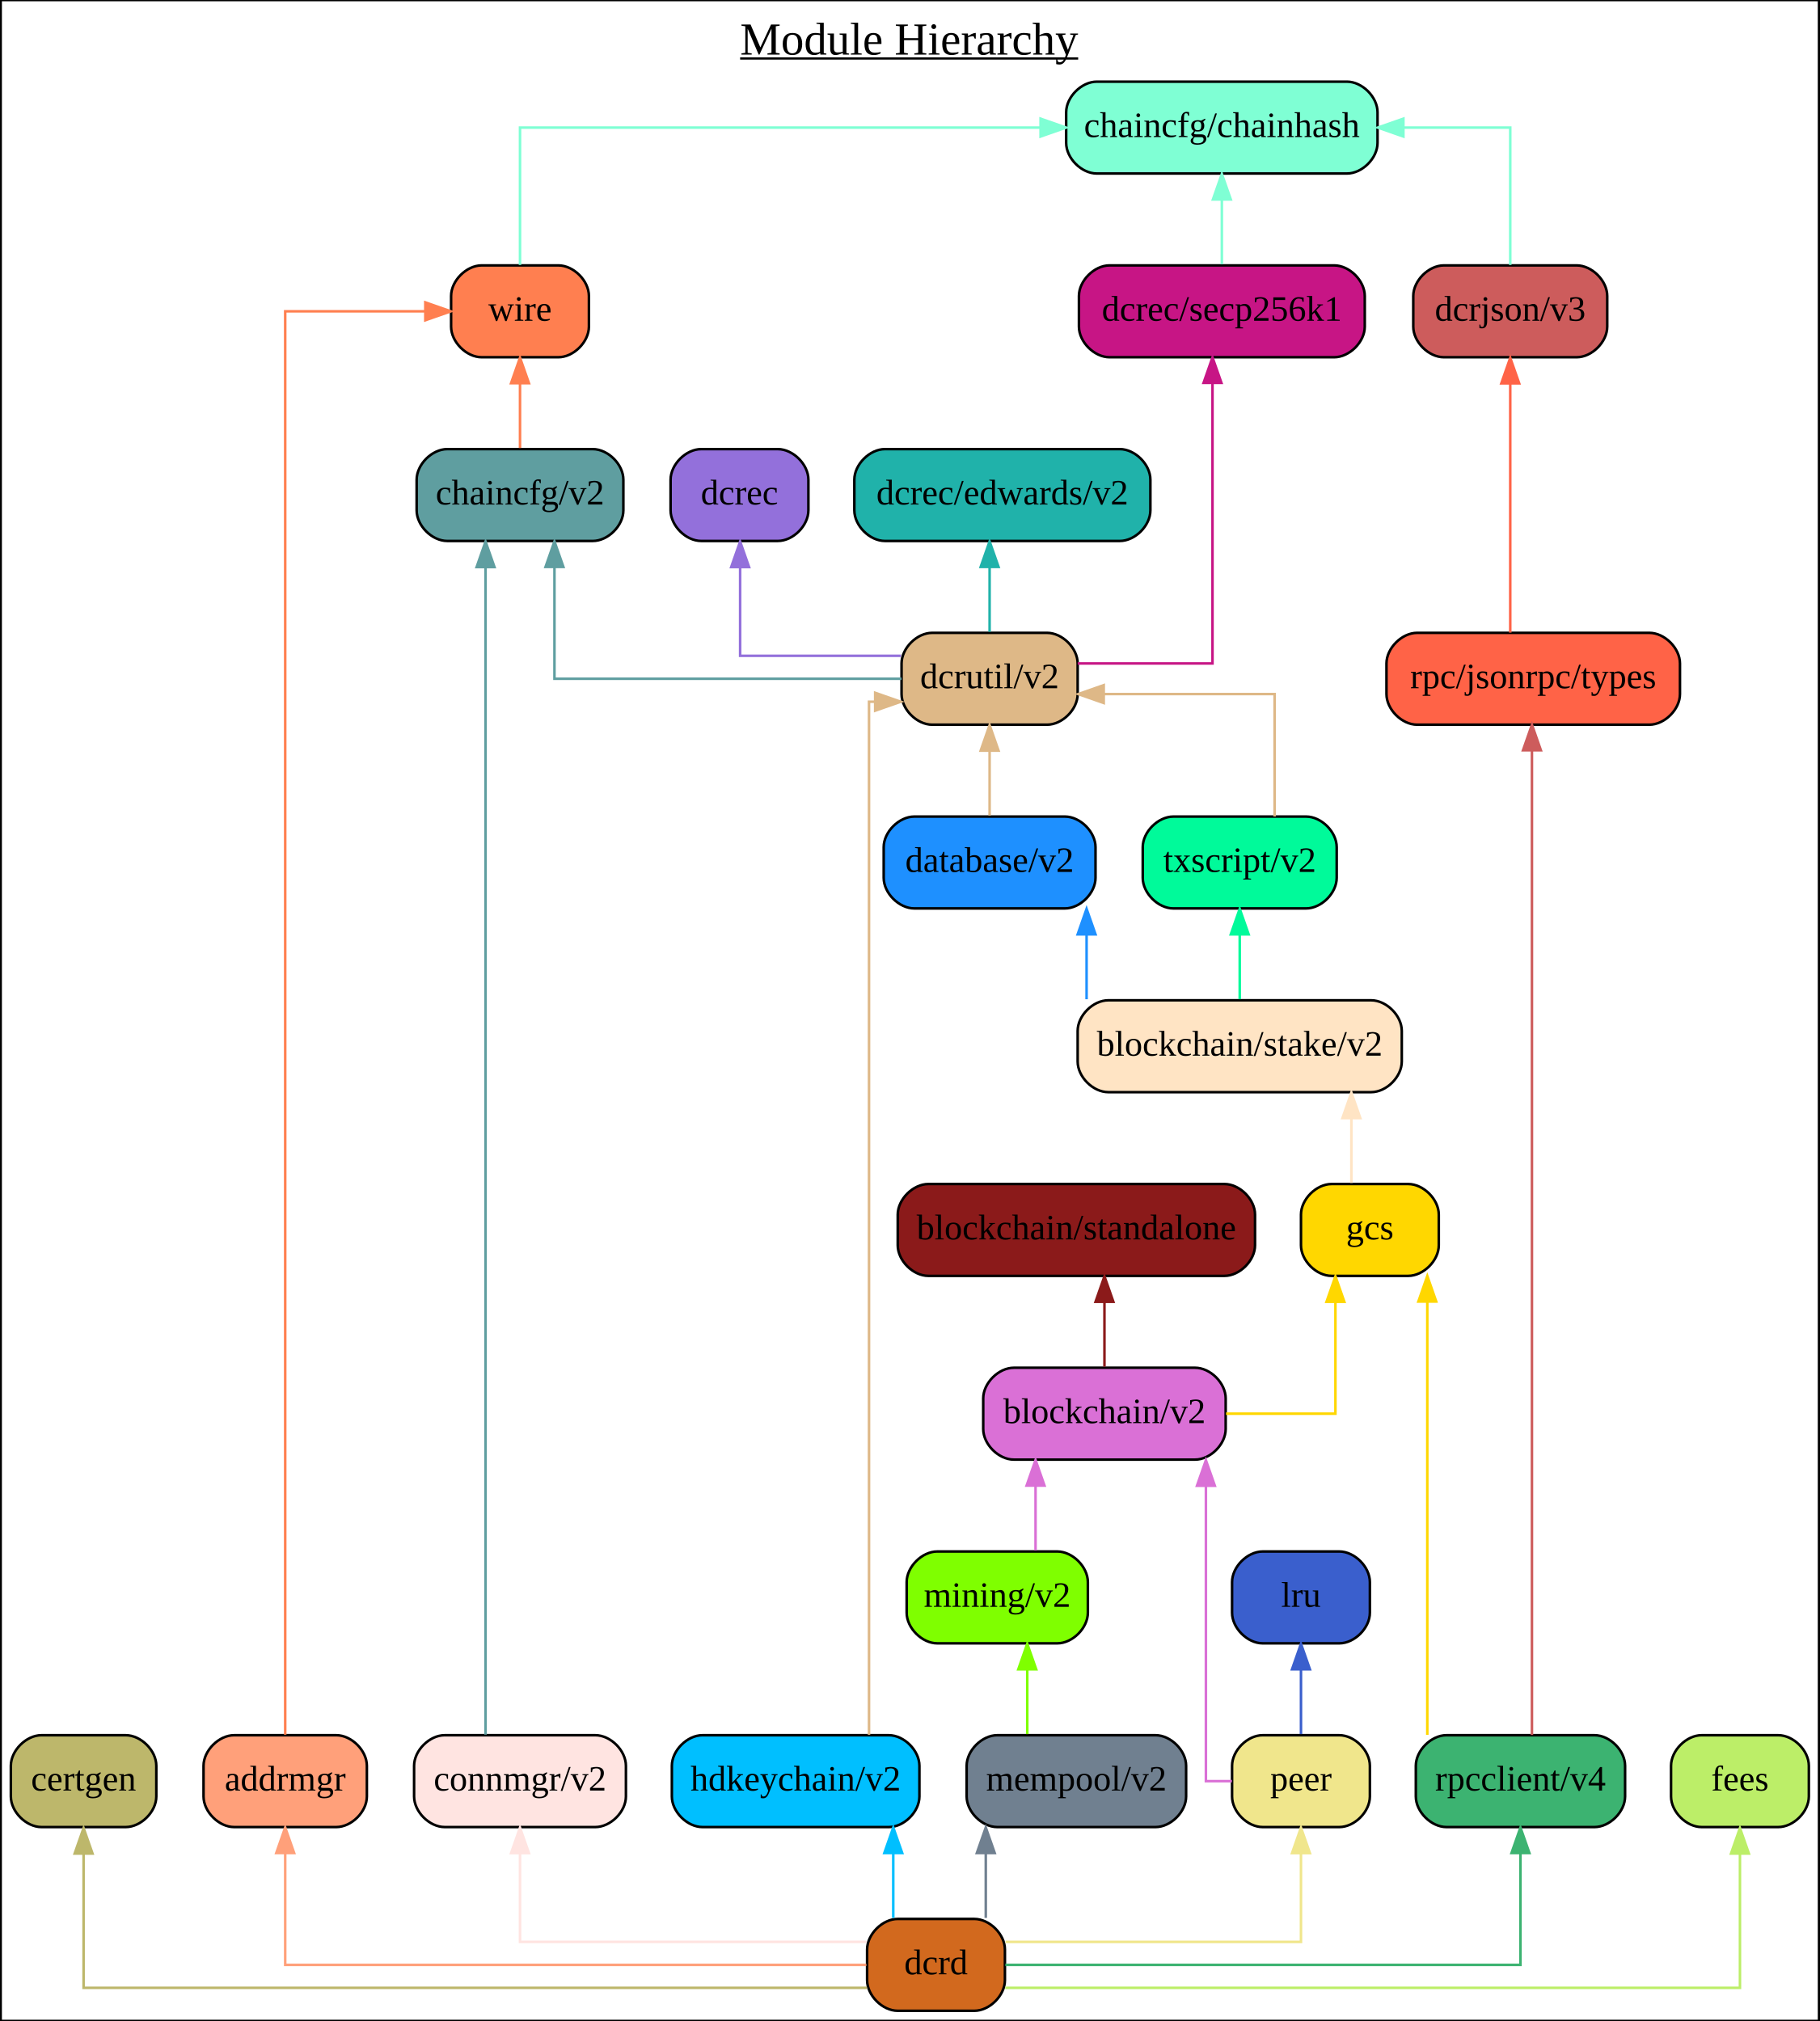
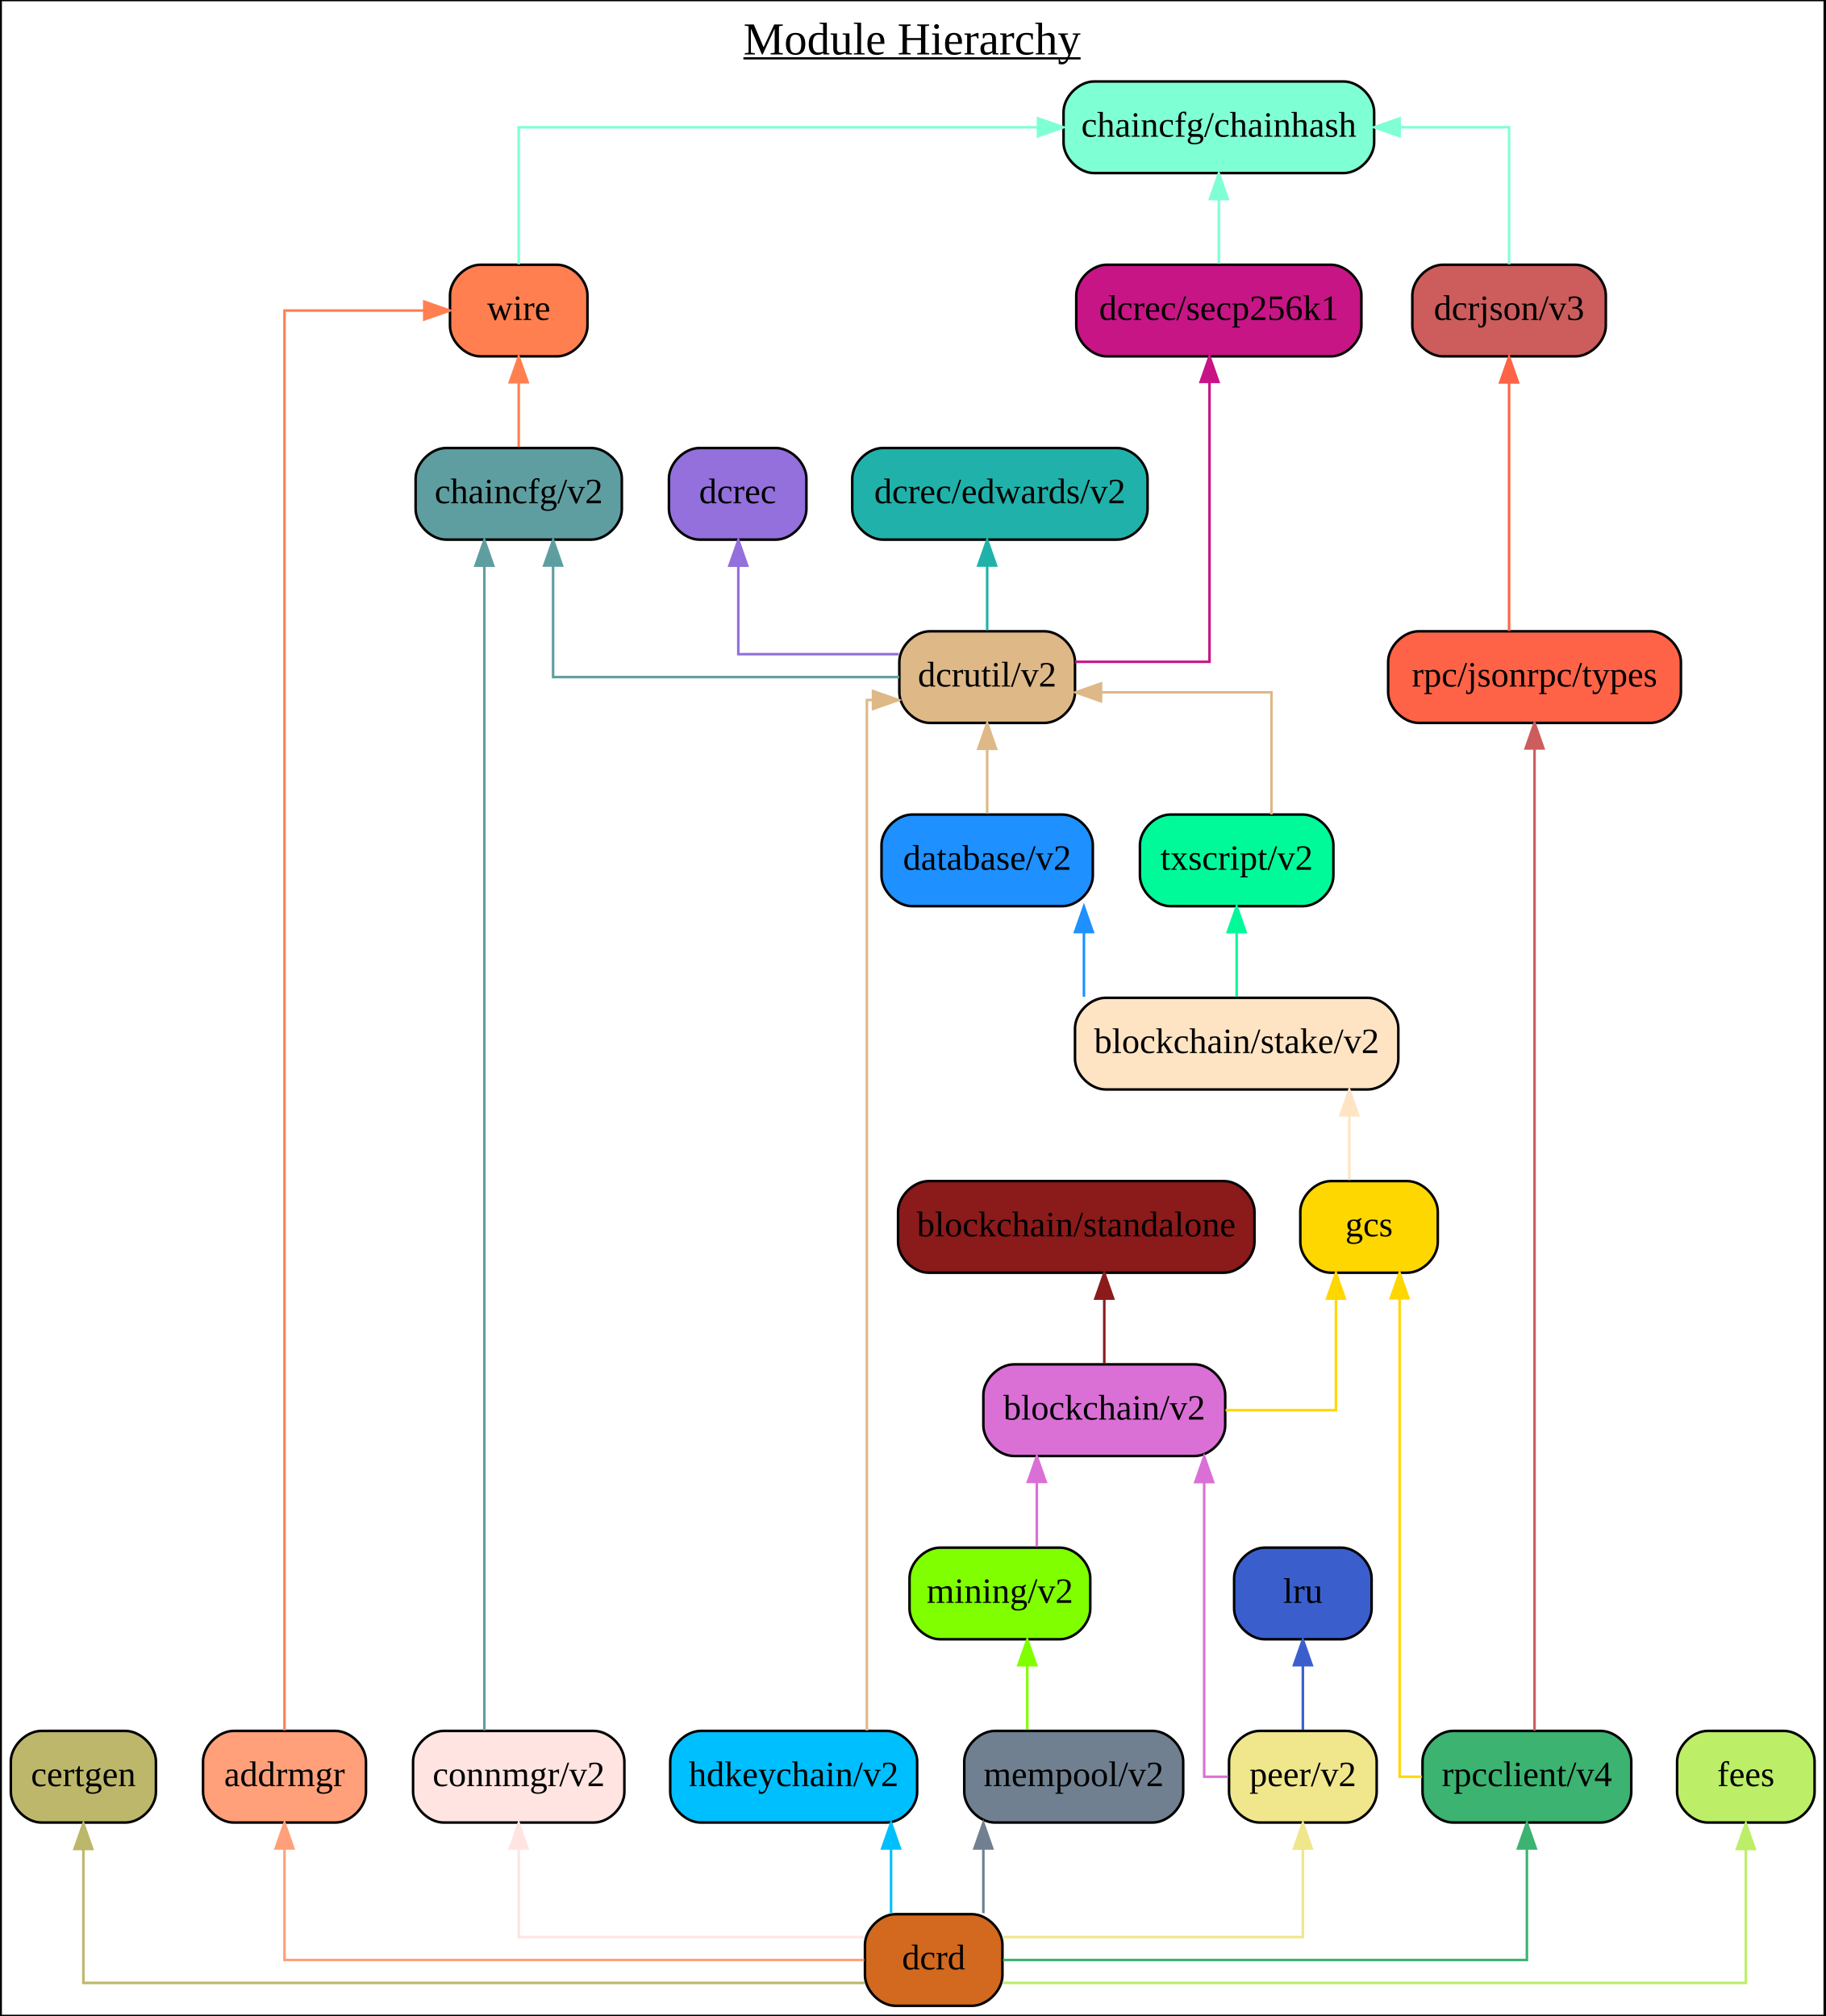
- <svg xmlns="http://www.w3.org/2000/svg" width="713pt" height="792pt" viewBox="0.00 0.00 712.50 792.00">
+ <svg xmlns="http://www.w3.org/2000/svg" width="717pt" height="792pt" viewBox="0.00 0.00 716.50 792.00">
  <g id="graph0" class="graph" transform="scale(1 1) rotate(0) translate(4 788)">
-     <polygon fill="white" stroke="#000000" points="-4,4 -4,-788 708.5,-788 708.5,4 -4,4" />
-     <text text-anchor="start" x="285.75" y="-766.6" font-family="Times New Roman,serif" text-decoration="underline" font-size="18.00">Module Hierarchy</text>
+     <polygon fill="white" stroke="#000000" points="-4,4 -4,-788 712.5,-788 712.5,4 -4,4" />
+     <text text-anchor="start" x="287.75" y="-766.6" font-family="Times New Roman,serif" text-decoration="underline" font-size="18.00">Module Hierarchy</text>
    <g id="node1" class="node">
      <path fill="darkkhaki" stroke="black" d="M45,-108C45,-108 12,-108 12,-108 6,-108 0,-102 0,-96 0,-96 0,-84 0,-84 0,-78 6,-72 12,-72 12,-72 45,-72 45,-72 51,-72 57,-78 57,-84 57,-84 57,-96 57,-96 57,-102 51,-108 45,-108" />
      <text text-anchor="middle" x="28.5" y="-86.3" font-family="Times New Roman,serif" font-size="14.00">certgen</text>
    </g>
    <g id="node26" class="node">
      <path fill="chocolate" stroke="black" d="M377.5,-36C377.5,-36 347.5,-36 347.5,-36 341.5,-36 335.5,-30 335.5,-24 335.5,-24 335.5,-12 335.5,-12 335.5,-6 341.5,-0 347.5,-0 347.5,-0 377.5,-0 377.5,-0 383.5,-0 389.5,-6 389.5,-12 389.5,-12 389.5,-24 389.5,-24 389.5,-30 383.5,-36 377.5,-36" />
      <text text-anchor="middle" x="362.5" y="-14.3" font-family="Times New Roman,serif" font-size="14.00">dcrd</text>
    </g>
    <g id="edge28" class="edge">
      <path fill="none" stroke="darkkhaki" d="M28.5,-61.62C28.5,-61.62 28.5,-9 28.5,-9 28.5,-9 255.936,-9 335.45,-9" />
      <polygon fill="darkkhaki" stroke="darkkhaki" points="25,-61.62 28.5,-71.62 32,-61.62 25,-61.62" />
    </g>
    <g id="node2" class="node">
      <path fill="aquamarine" stroke="black" d="M523.5,-756C523.5,-756 425.5,-756 425.5,-756 419.5,-756 413.5,-750 413.5,-744 413.5,-744 413.5,-732 413.5,-732 413.5,-726 419.5,-720 425.5,-720 425.5,-720 523.5,-720 523.5,-720 529.5,-720 535.5,-726 535.5,-732 535.5,-732 535.5,-744 535.5,-744 535.5,-750 529.5,-756 523.5,-756" />
      <text text-anchor="middle" x="474.5" y="-734.3" font-family="Times New Roman,serif" font-size="14.00">chaincfg/chainhash</text>
    </g>
    <g id="node3" class="node">
-       <path fill="indianred" stroke="black" d="M613.5,-684C613.5,-684 561.5,-684 561.5,-684 555.5,-684 549.5,-678 549.5,-672 549.5,-672 549.5,-660 549.5,-660 549.5,-654 555.5,-648 561.5,-648 561.5,-648 613.5,-648 613.5,-648 619.5,-648 625.5,-654 625.5,-660 625.5,-660 625.5,-672 625.5,-672 625.5,-678 619.5,-684 613.5,-684" />
-       <text text-anchor="middle" x="587.5" y="-662.3" font-family="Times New Roman,serif" font-size="14.00">dcrjson/v3</text>
+       <path fill="indianred" stroke="black" d="M614.5,-684C614.5,-684 562.5,-684 562.5,-684 556.5,-684 550.5,-678 550.5,-672 550.5,-672 550.5,-660 550.5,-660 550.5,-654 556.5,-648 562.5,-648 562.5,-648 614.5,-648 614.5,-648 620.5,-648 626.5,-654 626.5,-660 626.5,-660 626.5,-672 626.5,-672 626.5,-678 620.5,-684 614.5,-684" />
+       <text text-anchor="middle" x="588.5" y="-662.3" font-family="Times New Roman,serif" font-size="14.00">dcrjson/v3</text>
    </g>
    <g id="edge1" class="edge">
-       <path fill="none" stroke="aquamarine" d="M545.63,-738C545.63,-738 587.5,-738 587.5,-738 587.5,-738 587.5,-705.498 587.5,-684.169" />
-       <polygon fill="aquamarine" stroke="aquamarine" points="545.63,-734.5 535.63,-738 545.63,-741.5 545.63,-734.5" />
+       <path fill="none" stroke="aquamarine" d="M545.505,-738C545.505,-738 588.5,-738 588.5,-738 588.5,-738 588.5,-705.498 588.5,-684.169" />
+       <polygon fill="aquamarine" stroke="aquamarine" points="545.505,-734.5 535.505,-738 545.505,-741.5 545.505,-734.5" />
    </g>
    <g id="node5" class="node">
      <path fill="coral" stroke="black" d="M214.5,-684C214.5,-684 184.5,-684 184.5,-684 178.5,-684 172.5,-678 172.5,-672 172.5,-672 172.5,-660 172.5,-660 172.5,-654 178.5,-648 184.5,-648 184.5,-648 214.5,-648 214.5,-648 220.5,-648 226.5,-654 226.5,-660 226.5,-660 226.5,-672 226.5,-672 226.5,-678 220.5,-684 214.5,-684" />
      <text text-anchor="middle" x="199.5" y="-662.3" font-family="Times New Roman,serif" font-size="14.00">wire</text>
    </g>
    <g id="edge2" class="edge">
      <path fill="none" stroke="aquamarine" d="M403.469,-738C403.469,-738 199.5,-738 199.5,-738 199.5,-738 199.5,-705.498 199.5,-684.169" />
      <polygon fill="aquamarine" stroke="aquamarine" points="403.469,-741.5 413.469,-738 403.469,-734.5 403.469,-741.5" />
    </g>
    <g id="node11" class="node">
      <path fill="mediumvioletred" stroke="black" d="M518.5,-684C518.5,-684 430.5,-684 430.5,-684 424.5,-684 418.5,-678 418.5,-672 418.5,-672 418.5,-660 418.5,-660 418.5,-654 424.5,-648 430.5,-648 430.5,-648 518.5,-648 518.5,-648 524.5,-648 530.5,-654 530.5,-660 530.5,-660 530.5,-672 530.5,-672 530.5,-678 524.5,-684 518.5,-684" />
      <text text-anchor="middle" x="474.5" y="-662.3" font-family="Times New Roman,serif" font-size="14.00">dcrec/secp256k1</text>
    </g>
    <g id="edge6" class="edge">
      <path fill="none" stroke="aquamarine" d="M474.5,-709.831C474.5,-709.831 474.5,-684.413 474.5,-684.413" />
      <polygon fill="aquamarine" stroke="aquamarine" points="471,-709.831 474.5,-719.831 478,-709.831 471,-709.831" />
    </g>
    <g id="node4" class="node">
-       <path fill="tomato" stroke="black" d="M642,-540C642,-540 551,-540 551,-540 545,-540 539,-534 539,-528 539,-528 539,-516 539,-516 539,-510 545,-504 551,-504 551,-504 642,-504 642,-504 648,-504 654,-510 654,-516 654,-516 654,-528 654,-528 654,-534 648,-540 642,-540" />
-       <text text-anchor="middle" x="596.5" y="-518.3" font-family="Times New Roman,serif" font-size="14.00">rpc/jsonrpc/types</text>
+       <path fill="tomato" stroke="black" d="M644,-540C644,-540 553,-540 553,-540 547,-540 541,-534 541,-528 541,-528 541,-516 541,-516 541,-510 547,-504 553,-504 553,-504 644,-504 644,-504 650,-504 656,-510 656,-516 656,-516 656,-528 656,-528 656,-534 650,-540 644,-540" />
+       <text text-anchor="middle" x="598.5" y="-518.3" font-family="Times New Roman,serif" font-size="14.00">rpc/jsonrpc/types</text>
    </g>
    <g id="edge24" class="edge">
-       <path fill="none" stroke="tomato" d="M587.5,-637.762C587.5,-637.762 587.5,-540.09 587.5,-540.09" />
-       <polygon fill="tomato" stroke="tomato" points="584,-637.762 587.5,-647.762 591,-637.762 584,-637.762" />
+       <path fill="none" stroke="tomato" d="M588.5,-637.762C588.5,-637.762 588.5,-540.09 588.5,-540.09" />
+       <polygon fill="tomato" stroke="tomato" points="585,-637.762 588.5,-647.762 592,-637.762 585,-637.762" />
    </g>
    <g id="node24" class="node">
-       <path fill="mediumseagreen" stroke="black" d="M620.5,-108C620.5,-108 562.5,-108 562.5,-108 556.5,-108 550.5,-102 550.5,-96 550.5,-96 550.5,-84 550.5,-84 550.5,-78 556.5,-72 562.5,-72 562.5,-72 620.5,-72 620.5,-72 626.5,-72 632.5,-78 632.5,-84 632.5,-84 632.5,-96 632.5,-96 632.5,-102 626.5,-108 620.5,-108" />
-       <text text-anchor="middle" x="591.5" y="-86.3" font-family="Times New Roman,serif" font-size="14.00">rpcclient/v4</text>
+       <path fill="mediumseagreen" stroke="black" d="M624.5,-108C624.5,-108 566.5,-108 566.5,-108 560.5,-108 554.5,-102 554.5,-96 554.5,-96 554.5,-84 554.5,-84 554.5,-78 560.5,-72 566.5,-72 566.5,-72 624.5,-72 624.5,-72 630.5,-72 636.5,-78 636.5,-84 636.5,-84 636.5,-96 636.5,-96 636.5,-102 630.5,-108 624.5,-108" />
+       <text text-anchor="middle" x="595.5" y="-86.3" font-family="Times New Roman,serif" font-size="14.00">rpcclient/v4</text>
    </g>
    <g id="edge25" class="edge">
-       <path fill="none" stroke="indianred" d="M596,-493.987C596,-493.987 596,-108.089 596,-108.089" />
-       <polygon fill="indianred" stroke="indianred" points="592.5,-493.987 596,-503.987 599.5,-493.988 592.5,-493.987" />
+       <path fill="none" stroke="indianred" d="M598.5,-493.987C598.5,-493.987 598.5,-108.089 598.5,-108.089" />
+       <polygon fill="indianred" stroke="indianred" points="595,-493.987 598.5,-503.987 602,-493.988 595,-493.987" />
    </g>
    <g id="node6" class="node">
      <path fill="lightsalmon" stroke="black" d="M127.5,-108C127.5,-108 87.5,-108 87.5,-108 81.5,-108 75.5,-102 75.5,-96 75.5,-96 75.5,-84 75.5,-84 75.5,-78 81.5,-72 87.5,-72 87.5,-72 127.5,-72 127.5,-72 133.5,-72 139.5,-78 139.5,-84 139.5,-84 139.5,-96 139.5,-96 139.5,-102 133.5,-108 127.5,-108" />
      <text text-anchor="middle" x="107.5" y="-86.3" font-family="Times New Roman,serif" font-size="14.00">addrmgr</text>
    </g>
    <g id="edge3" class="edge">
      <path fill="none" stroke="coral" d="M162.395,-666C162.395,-666 107.5,-666 107.5,-666 107.5,-666 107.5,-206.099 107.5,-108.19" />
      <polygon fill="coral" stroke="coral" points="162.395,-669.5 172.395,-666 162.395,-662.5 162.395,-669.5" />
    </g>
    <g id="node7" class="node">
      <path fill="cadetblue" stroke="black" d="M228,-612C228,-612 171,-612 171,-612 165,-612 159,-606 159,-600 159,-600 159,-588 159,-588 159,-582 165,-576 171,-576 171,-576 228,-576 228,-576 234,-576 240,-582 240,-588 240,-588 240,-600 240,-600 240,-606 234,-612 228,-612" />
      <text text-anchor="middle" x="199.5" y="-590.3" font-family="Times New Roman,serif" font-size="14.00">chaincfg/v2</text>
    </g>
    <g id="edge4" class="edge">
      <path fill="none" stroke="coral" d="M199.5,-637.831C199.5,-637.831 199.5,-612.413 199.5,-612.413" />
      <polygon fill="coral" stroke="coral" points="196,-637.831 199.5,-647.831 203,-637.831 196,-637.831" />
    </g>
    <g id="edge29" class="edge">
      <path fill="none" stroke="lightsalmon" d="M107.5,-61.831C107.5,-61.831 107.5,-18 107.5,-18 107.5,-18 269.427,-18 335.211,-18" />
      <polygon fill="lightsalmon" stroke="lightsalmon" points="104,-61.831 107.5,-71.831 111,-61.831 104,-61.831" />
    </g>
    <g id="node8" class="node">
      <path fill="mistyrose" stroke="black" d="M229,-108C229,-108 170,-108 170,-108 164,-108 158,-102 158,-96 158,-96 158,-84 158,-84 158,-78 164,-72 170,-72 170,-72 229,-72 229,-72 235,-72 241,-78 241,-84 241,-84 241,-96 241,-96 241,-102 235,-108 229,-108" />
      <text text-anchor="middle" x="199.5" y="-86.3" font-family="Times New Roman,serif" font-size="14.00">connmgr/v2</text>
    </g>
    <g id="edge5" class="edge">
      <path fill="none" stroke="cadetblue" d="M186,-565.765C186,-565.765 186,-108.211 186,-108.211" />
      <polygon fill="cadetblue" stroke="cadetblue" points="182.5,-565.765 186,-575.765 189.5,-565.765 182.5,-565.765" />
    </g>
    <g id="node12" class="node">
      <path fill="burlywood" stroke="black" d="M406,-540C406,-540 361,-540 361,-540 355,-540 349,-534 349,-528 349,-528 349,-516 349,-516 349,-510 355,-504 361,-504 361,-504 406,-504 406,-504 412,-504 418,-510 418,-516 418,-516 418,-528 418,-528 418,-534 412,-540 406,-540" />
      <text text-anchor="middle" x="383.5" y="-518.3" font-family="Times New Roman,serif" font-size="14.00">dcrutil/v2</text>
    </g>
    <g id="edge7" class="edge">
      <path fill="none" stroke="cadetblue" d="M213,-565.831C213,-565.831 213,-522 213,-522 213,-522 299.176,-522 348.997,-522" />
      <polygon fill="cadetblue" stroke="cadetblue" points="209.5,-565.831 213,-575.831 216.5,-565.831 209.5,-565.831" />
    </g>
    <g id="edge31" class="edge">
      <path fill="none" stroke="mistyrose" d="M199.5,-61.778C199.5,-61.778 199.5,-27 199.5,-27 199.5,-27 288.815,-27 335.217,-27" />
      <polygon fill="mistyrose" stroke="mistyrose" points="196,-61.778 199.5,-71.778 203,-61.778 196,-61.778" />
    </g>
    <g id="node9" class="node">
      <path fill="mediumpurple" stroke="black" d="M300.5,-612C300.5,-612 270.5,-612 270.5,-612 264.5,-612 258.5,-606 258.5,-600 258.5,-600 258.5,-588 258.5,-588 258.5,-582 264.5,-576 270.5,-576 270.5,-576 300.5,-576 300.5,-576 306.5,-576 312.5,-582 312.5,-588 312.5,-588 312.5,-600 312.5,-600 312.5,-606 306.5,-612 300.5,-612" />
      <text text-anchor="middle" x="285.5" y="-590.3" font-family="Times New Roman,serif" font-size="14.00">dcrec</text>
    </g>
    <g id="edge8" class="edge">
      <path fill="none" stroke="mediumpurple" d="M285.75,-565.778C285.75,-565.778 285.75,-531 285.75,-531 285.75,-531 320.666,-531 348.762,-531" />
      <polygon fill="mediumpurple" stroke="mediumpurple" points="282.25,-565.778 285.75,-575.778 289.25,-565.778 282.25,-565.778" />
    </g>
    <g id="node10" class="node">
      <path fill="lightseagreen" stroke="black" d="M434.5,-612C434.5,-612 342.5,-612 342.5,-612 336.5,-612 330.5,-606 330.5,-600 330.5,-600 330.5,-588 330.5,-588 330.5,-582 336.5,-576 342.5,-576 342.5,-576 434.5,-576 434.5,-576 440.5,-576 446.5,-582 446.5,-588 446.5,-588 446.5,-600 446.5,-600 446.5,-606 440.5,-612 434.5,-612" />
      <text text-anchor="middle" x="388.5" y="-590.3" font-family="Times New Roman,serif" font-size="14.00">dcrec/edwards/v2</text>
    </g>
    <g id="edge9" class="edge">
      <path fill="none" stroke="lightseagreen" d="M383.5,-565.831C383.5,-565.831 383.5,-540.413 383.5,-540.413" />
      <polygon fill="lightseagreen" stroke="lightseagreen" points="380,-565.831 383.5,-575.831 387,-565.831 380,-565.831" />
    </g>
    <g id="edge10" class="edge">
      <path fill="none" stroke="mediumvioletred" d="M470.833,-637.959C470.833,-637.959 470.833,-528 470.833,-528 470.833,-528 442.428,-528 418.016,-528" />
      <polygon fill="mediumvioletred" stroke="mediumvioletred" points="467.333,-637.959 470.833,-647.959 474.333,-637.959 467.333,-637.959" />
    </g>
    <g id="node13" class="node">
      <path fill="dodgerblue" stroke="black" d="M413,-468C413,-468 354,-468 354,-468 348,-468 342,-462 342,-456 342,-456 342,-444 342,-444 342,-438 348,-432 354,-432 354,-432 413,-432 413,-432 419,-432 425,-438 425,-444 425,-444 425,-456 425,-456 425,-462 419,-468 413,-468" />
      <text text-anchor="middle" x="383.5" y="-446.3" font-family="Times New Roman,serif" font-size="14.00">database/v2</text>
    </g>
    <g id="edge11" class="edge">
      <path fill="none" stroke="burlywood" d="M383.5,-493.831C383.5,-493.831 383.5,-468.413 383.5,-468.413" />
      <polygon fill="burlywood" stroke="burlywood" points="380,-493.831 383.5,-503.831 387,-493.831 380,-493.831" />
    </g>
    <g id="node14" class="node">
      <path fill="deepskyblue" stroke="black" d="M344,-108C344,-108 271,-108 271,-108 265,-108 259,-102 259,-96 259,-96 259,-84 259,-84 259,-78 265,-72 271,-72 271,-72 344,-72 344,-72 350,-72 356,-78 356,-84 356,-84 356,-96 356,-96 356,-102 350,-108 344,-108" />
      <text text-anchor="middle" x="307.5" y="-86.3" font-family="Times New Roman,serif" font-size="14.00">hdkeychain/v2</text>
    </g>
    <g id="edge12" class="edge">
      <path fill="none" stroke="burlywood" d="M338.664,-513C338.664,-513 336.25,-513 336.25,-513 336.25,-513 336.25,-189.141 336.25,-108.176" />
      <polygon fill="burlywood" stroke="burlywood" points="338.664,-516.5 348.664,-513 338.664,-509.5 338.664,-516.5" />
    </g>
    <g id="node15" class="node">
      <path fill="mediumspringgreen" stroke="black" d="M507.5,-468C507.5,-468 455.5,-468 455.5,-468 449.5,-468 443.5,-462 443.5,-456 443.5,-456 443.5,-444 443.5,-444 443.5,-438 449.5,-432 455.5,-432 455.5,-432 507.5,-432 507.5,-432 513.5,-432 519.5,-438 519.5,-444 519.5,-444 519.5,-456 519.5,-456 519.5,-462 513.5,-468 507.5,-468" />
      <text text-anchor="middle" x="481.5" y="-446.3" font-family="Times New Roman,serif" font-size="14.00">txscript/v2</text>
    </g>
    <g id="edge13" class="edge">
      <path fill="none" stroke="burlywood" d="M428.22,-516C428.22,-516 495.167,-516 495.167,-516 495.167,-516 495.167,-487.576 495.167,-468.035" />
      <polygon fill="burlywood" stroke="burlywood" points="428.22,-512.5 418.22,-516 428.22,-519.5 428.22,-512.5" />
    </g>
    <g id="node16" class="node">
      <path fill="bisque" stroke="black" d="M533,-396C533,-396 430,-396 430,-396 424,-396 418,-390 418,-384 418,-384 418,-372 418,-372 418,-366 424,-360 430,-360 430,-360 533,-360 533,-360 539,-360 545,-366 545,-372 545,-372 545,-384 545,-384 545,-390 539,-396 533,-396" />
      <text text-anchor="middle" x="481.5" y="-374.3" font-family="Times New Roman,serif" font-size="14.00">blockchain/stake/v2</text>
    </g>
    <g id="edge14" class="edge">
      <path fill="none" stroke="dodgerblue" d="M421.5,-421.831C421.5,-421.831 421.5,-396.413 421.5,-396.413" />
      <polygon fill="dodgerblue" stroke="dodgerblue" points="418,-421.831 421.5,-431.831 425,-421.831 418,-421.831" />
    </g>
    <g id="edge30" class="edge">
      <path fill="none" stroke="deepskyblue" d="M345.75,-61.831C345.75,-61.831 345.75,-36.413 345.75,-36.413" />
      <polygon fill="deepskyblue" stroke="deepskyblue" points="342.25,-61.831 345.75,-71.831 349.25,-61.831 342.25,-61.831" />
    </g>
    <g id="edge15" class="edge">
      <path fill="none" stroke="mediumspringgreen" d="M481.5,-421.831C481.5,-421.831 481.5,-396.413 481.5,-396.413" />
      <polygon fill="mediumspringgreen" stroke="mediumspringgreen" points="478,-421.831 481.5,-431.831 485,-421.831 478,-421.831" />
    </g>
    <g id="node18" class="node">
-       <path fill="gold" stroke="black" d="M547.5,-324C547.5,-324 517.5,-324 517.5,-324 511.5,-324 505.5,-318 505.5,-312 505.5,-312 505.5,-300 505.5,-300 505.5,-294 511.5,-288 517.5,-288 517.5,-288 547.5,-288 547.5,-288 553.5,-288 559.5,-294 559.5,-300 559.5,-300 559.5,-312 559.5,-312 559.5,-318 553.5,-324 547.5,-324" />
-       <text text-anchor="middle" x="532.5" y="-302.3" font-family="Times New Roman,serif" font-size="14.00">gcs</text>
+       <path fill="gold" stroke="black" d="M548.5,-324C548.5,-324 518.5,-324 518.5,-324 512.5,-324 506.5,-318 506.5,-312 506.5,-312 506.5,-300 506.5,-300 506.5,-294 512.5,-288 518.5,-288 518.5,-288 548.5,-288 548.5,-288 554.5,-288 560.5,-294 560.5,-300 560.5,-300 560.5,-312 560.5,-312 560.5,-318 554.5,-324 548.5,-324" />
+       <text text-anchor="middle" x="533.5" y="-302.3" font-family="Times New Roman,serif" font-size="14.00">gcs</text>
    </g>
    <g id="edge16" class="edge">
-       <path fill="none" stroke="bisque" d="M525.25,-349.831C525.25,-349.831 525.25,-324.413 525.25,-324.413" />
-       <polygon fill="bisque" stroke="bisque" points="521.75,-349.831 525.25,-359.831 528.75,-349.831 521.75,-349.831" />
+       <path fill="none" stroke="bisque" d="M525.75,-349.831C525.75,-349.831 525.75,-324.413 525.75,-324.413" />
+       <polygon fill="bisque" stroke="bisque" points="522.25,-349.831 525.75,-359.831 529.25,-349.831 522.25,-349.831" />
    </g>
    <g id="node17" class="node">
-       <path fill="#8b1a1a" stroke="black" d="M475.5,-324C475.5,-324 359.5,-324 359.5,-324 353.5,-324 347.5,-318 347.5,-312 347.5,-312 347.5,-300 347.5,-300 347.5,-294 353.5,-288 359.5,-288 359.5,-288 475.5,-288 475.5,-288 481.5,-288 487.5,-294 487.5,-300 487.5,-300 487.5,-312 487.5,-312 487.5,-318 481.5,-324 475.5,-324" />
-       <text text-anchor="middle" x="417.5" y="-302.3" font-family="Times New Roman,serif" font-size="14.00">blockchain/standalone</text>
+       <path fill="#8b1a1a" stroke="black" d="M476.5,-324C476.5,-324 360.5,-324 360.5,-324 354.5,-324 348.5,-318 348.5,-312 348.5,-312 348.5,-300 348.5,-300 348.5,-294 354.5,-288 360.5,-288 360.5,-288 476.5,-288 476.5,-288 482.5,-288 488.5,-294 488.5,-300 488.5,-300 488.5,-312 488.5,-312 488.5,-318 482.5,-324 476.5,-324" />
+       <text text-anchor="middle" x="418.5" y="-302.3" font-family="Times New Roman,serif" font-size="14.00">blockchain/standalone</text>
    </g>
    <g id="node19" class="node">
-       <path fill="orchid" stroke="black" d="M464,-252C464,-252 393,-252 393,-252 387,-252 381,-246 381,-240 381,-240 381,-228 381,-228 381,-222 387,-216 393,-216 393,-216 464,-216 464,-216 470,-216 476,-222 476,-228 476,-228 476,-240 476,-240 476,-246 470,-252 464,-252" />
-       <text text-anchor="middle" x="428.5" y="-230.3" font-family="Times New Roman,serif" font-size="14.00">blockchain/v2</text>
+       <path fill="orchid" stroke="black" d="M465,-252C465,-252 394,-252 394,-252 388,-252 382,-246 382,-240 382,-240 382,-228 382,-228 382,-222 388,-216 394,-216 394,-216 465,-216 465,-216 471,-216 477,-222 477,-228 477,-228 477,-240 477,-240 477,-246 471,-252 465,-252" />
+       <text text-anchor="middle" x="429.5" y="-230.3" font-family="Times New Roman,serif" font-size="14.00">blockchain/v2</text>
    </g>
    <g id="edge17" class="edge">
-       <path fill="none" stroke="#8b1a1a" d="M428.5,-277.831C428.5,-277.831 428.5,-252.413 428.5,-252.413" />
-       <polygon fill="#8b1a1a" stroke="#8b1a1a" points="425,-277.831 428.5,-287.831 432,-277.831 425,-277.831" />
+       <path fill="none" stroke="#8b1a1a" d="M429.5,-277.831C429.5,-277.831 429.5,-252.413 429.5,-252.413" />
+       <polygon fill="#8b1a1a" stroke="#8b1a1a" points="426,-277.831 429.5,-287.831 433,-277.831 426,-277.831" />
    </g>
    <g id="edge18" class="edge">
-       <path fill="none" stroke="gold" d="M519,-277.831C519,-277.831 519,-234 519,-234 519,-234 497.938,-234 476.135,-234" />
-       <polygon fill="gold" stroke="gold" points="515.5,-277.831 519,-287.831 522.5,-277.831 515.5,-277.831" />
+       <path fill="none" stroke="gold" d="M520.5,-277.831C520.5,-277.831 520.5,-234 520.5,-234 520.5,-234 499.15,-234 477.132,-234" />
+       <polygon fill="gold" stroke="gold" points="517,-277.831 520.5,-287.831 524,-277.831 517,-277.831" />
    </g>
    <g id="edge19" class="edge">
-       <path fill="none" stroke="gold" d="M555,-277.955C555,-277.955 555,-108.145 555,-108.145" />
-       <polygon fill="gold" stroke="gold" points="551.5,-277.955 555,-287.955 558.5,-277.956 551.5,-277.955" />
+       <path fill="none" stroke="gold" d="M545.5,-277.955C545.5,-277.955 545.5,-90 545.5,-90 545.5,-90 549.028,-90 554.209,-90" />
+       <polygon fill="gold" stroke="gold" points="542,-277.955 545.5,-287.955 549,-277.956 542,-277.955" />
    </g>
    <g id="node21" class="node">
-       <path fill="chartreuse" stroke="black" d="M410,-180C410,-180 363,-180 363,-180 357,-180 351,-174 351,-168 351,-168 351,-156 351,-156 351,-150 357,-144 363,-144 363,-144 410,-144 410,-144 416,-144 422,-150 422,-156 422,-156 422,-168 422,-168 422,-174 416,-180 410,-180" />
-       <text text-anchor="middle" x="386.5" y="-158.3" font-family="Times New Roman,serif" font-size="14.00">mining/v2</text>
+       <path fill="chartreuse" stroke="black" d="M412,-180C412,-180 365,-180 365,-180 359,-180 353,-174 353,-168 353,-168 353,-156 353,-156 353,-150 359,-144 365,-144 365,-144 412,-144 412,-144 418,-144 424,-150 424,-156 424,-156 424,-168 424,-168 424,-174 418,-180 412,-180" />
+       <text text-anchor="middle" x="388.5" y="-158.3" font-family="Times New Roman,serif" font-size="14.00">mining/v2</text>
    </g>
    <g id="edge20" class="edge">
-       <path fill="none" stroke="orchid" d="M401.5,-205.831C401.5,-205.831 401.5,-180.413 401.5,-180.413" />
-       <polygon fill="orchid" stroke="orchid" points="398,-205.831 401.5,-215.831 405,-205.831 398,-205.831" />
+       <path fill="none" stroke="orchid" d="M403,-205.831C403,-205.831 403,-180.413 403,-180.413" />
+       <polygon fill="orchid" stroke="orchid" points="399.5,-205.831 403,-215.831 406.5,-205.831 399.5,-205.831" />
    </g>
    <g id="node23" class="node">
-       <path fill="khaki" stroke="black" d="M520.5,-108C520.5,-108 490.5,-108 490.5,-108 484.5,-108 478.5,-102 478.5,-96 478.5,-96 478.5,-84 478.5,-84 478.5,-78 484.5,-72 490.5,-72 490.5,-72 520.5,-72 520.5,-72 526.5,-72 532.5,-78 532.5,-84 532.5,-84 532.5,-96 532.5,-96 532.5,-102 526.5,-108 520.5,-108" />
-       <text text-anchor="middle" x="505.5" y="-86.3" font-family="Times New Roman,serif" font-size="14.00">peer</text>
+       <path fill="khaki" stroke="black" d="M524.5,-108C524.5,-108 490.5,-108 490.5,-108 484.5,-108 478.5,-102 478.5,-96 478.5,-96 478.5,-84 478.5,-84 478.5,-78 484.5,-72 490.5,-72 490.5,-72 524.5,-72 524.5,-72 530.5,-72 536.5,-78 536.5,-84 536.5,-84 536.5,-96 536.5,-96 536.5,-102 530.5,-108 524.5,-108" />
+       <text text-anchor="middle" x="507.5" y="-86.3" font-family="Times New Roman,serif" font-size="14.00">peer/v2</text>
    </g>
    <g id="edge23" class="edge">
-       <path fill="none" stroke="orchid" d="M468.25,-205.762C468.25,-205.762 468.25,-90 468.25,-90 468.25,-90 472.652,-90 478.429,-90" />
-       <polygon fill="orchid" stroke="orchid" points="464.75,-205.762 468.25,-215.762 471.75,-205.762 464.75,-205.762" />
+       <path fill="none" stroke="orchid" d="M468.75,-205.762C468.75,-205.762 468.75,-90 468.75,-90 468.75,-90 472.726,-90 478.13,-90" />
+       <polygon fill="orchid" stroke="orchid" points="465.25,-205.762 468.75,-215.762 472.25,-205.762 465.25,-205.762" />
    </g>
    <g id="node20" class="node">
      <path fill="slategray" stroke="black" d="M448.5,-108C448.5,-108 386.5,-108 386.5,-108 380.5,-108 374.5,-102 374.5,-96 374.5,-96 374.5,-84 374.5,-84 374.5,-78 380.5,-72 386.5,-72 386.5,-72 448.5,-72 448.5,-72 454.5,-72 460.5,-78 460.5,-84 460.5,-84 460.5,-96 460.5,-96 460.5,-102 454.5,-108 448.5,-108" />
      <text text-anchor="middle" x="417.5" y="-86.3" font-family="Times New Roman,serif" font-size="14.00">mempool/v2</text>
    </g>
    <g id="edge27" class="edge">
      <path fill="none" stroke="slategray" d="M382,-61.831C382,-61.831 382,-36.413 382,-36.413" />
      <polygon fill="slategray" stroke="slategray" points="378.5,-61.831 382,-71.831 385.5,-61.831 378.5,-61.831" />
    </g>
    <g id="edge21" class="edge">
-       <path fill="none" stroke="chartreuse" d="M398.25,-133.831C398.25,-133.831 398.25,-108.413 398.25,-108.413" />
-       <polygon fill="chartreuse" stroke="chartreuse" points="394.75,-133.831 398.25,-143.831 401.75,-133.831 394.75,-133.831" />
+       <path fill="none" stroke="chartreuse" d="M399.25,-133.831C399.25,-133.831 399.25,-108.413 399.25,-108.413" />
+       <polygon fill="chartreuse" stroke="chartreuse" points="395.75,-133.831 399.25,-143.831 402.75,-133.831 395.75,-133.831" />
    </g>
    <g id="node22" class="node">
-       <path fill="#3a5fcd" stroke="black" d="M520.5,-180C520.5,-180 490.5,-180 490.5,-180 484.5,-180 478.5,-174 478.5,-168 478.5,-168 478.5,-156 478.5,-156 478.5,-150 484.5,-144 490.5,-144 490.5,-144 520.5,-144 520.5,-144 526.5,-144 532.5,-150 532.5,-156 532.5,-156 532.5,-168 532.5,-168 532.5,-174 526.5,-180 520.5,-180" />
-       <text text-anchor="middle" x="505.5" y="-158.3" font-family="Times New Roman,serif" font-size="14.00">lru</text>
+       <path fill="#3a5fcd" stroke="black" d="M522.5,-180C522.5,-180 492.5,-180 492.5,-180 486.5,-180 480.5,-174 480.5,-168 480.5,-168 480.5,-156 480.5,-156 480.5,-150 486.5,-144 492.5,-144 492.5,-144 522.5,-144 522.5,-144 528.5,-144 534.5,-150 534.5,-156 534.5,-156 534.5,-168 534.5,-168 534.5,-174 528.5,-180 522.5,-180" />
+       <text text-anchor="middle" x="507.5" y="-158.3" font-family="Times New Roman,serif" font-size="14.00">lru</text>
    </g>
    <g id="edge22" class="edge">
-       <path fill="none" stroke="#3a5fcd" d="M505.5,-133.831C505.5,-133.831 505.5,-108.413 505.5,-108.413" />
-       <polygon fill="#3a5fcd" stroke="#3a5fcd" points="502,-133.831 505.5,-143.831 509,-133.831 502,-133.831" />
+       <path fill="none" stroke="#3a5fcd" d="M507.5,-133.831C507.5,-133.831 507.5,-108.413 507.5,-108.413" />
+       <polygon fill="#3a5fcd" stroke="#3a5fcd" points="504,-133.831 507.5,-143.831 511,-133.831 504,-133.831" />
    </g>
    <g id="edge33" class="edge">
-       <path fill="none" stroke="khaki" d="M505.5,-61.778C505.5,-61.778 505.5,-27 505.5,-27 505.5,-27 431.224,-27 389.734,-27" />
-       <polygon fill="khaki" stroke="khaki" points="502,-61.778 505.5,-71.778 509,-61.778 502,-61.778" />
+       <path fill="none" stroke="khaki" d="M507.5,-61.778C507.5,-61.778 507.5,-27 507.5,-27 507.5,-27 431.776,-27 389.773,-27" />
+       <polygon fill="khaki" stroke="khaki" points="504,-61.778 507.5,-71.778 511,-61.778 504,-61.778" />
    </g>
    <g id="edge32" class="edge">
-       <path fill="none" stroke="mediumseagreen" d="M591.5,-61.831C591.5,-61.831 591.5,-18 591.5,-18 591.5,-18 450.328,-18 389.669,-18" />
-       <polygon fill="mediumseagreen" stroke="mediumseagreen" points="588,-61.831 591.5,-71.831 595,-61.831 588,-61.831" />
+       <path fill="none" stroke="mediumseagreen" d="M595.5,-61.831C595.5,-61.831 595.5,-18 595.5,-18 595.5,-18 451.147,-18 389.684,-18" />
+       <polygon fill="mediumseagreen" stroke="mediumseagreen" points="592,-61.831 595.5,-71.831 599,-61.831 592,-61.831" />
    </g>
    <g id="node25" class="node">
-       <path fill="#bcee68" stroke="black" d="M692.5,-108C692.5,-108 662.5,-108 662.5,-108 656.5,-108 650.5,-102 650.5,-96 650.5,-96 650.5,-84 650.5,-84 650.5,-78 656.5,-72 662.5,-72 662.5,-72 692.5,-72 692.5,-72 698.5,-72 704.5,-78 704.5,-84 704.5,-84 704.5,-96 704.5,-96 704.5,-102 698.5,-108 692.5,-108" />
-       <text text-anchor="middle" x="677.5" y="-86.3" font-family="Times New Roman,serif" font-size="14.00">fees</text>
+       <path fill="#bcee68" stroke="black" d="M696.5,-108C696.5,-108 666.5,-108 666.5,-108 660.5,-108 654.5,-102 654.5,-96 654.5,-96 654.5,-84 654.5,-84 654.5,-78 660.5,-72 666.5,-72 666.5,-72 696.5,-72 696.5,-72 702.5,-72 708.5,-78 708.5,-84 708.5,-84 708.5,-96 708.5,-96 708.5,-102 702.5,-108 696.5,-108" />
+       <text text-anchor="middle" x="681.5" y="-86.3" font-family="Times New Roman,serif" font-size="14.00">fees</text>
    </g>
    <g id="edge26" class="edge">
-       <path fill="none" stroke="#bcee68" d="M677.5,-61.62C677.5,-61.62 677.5,-9 677.5,-9 677.5,-9 466.037,-9 389.629,-9" />
-       <polygon fill="#bcee68" stroke="#bcee68" points="674,-61.62 677.5,-71.62 681,-61.62 674,-61.62" />
+       <path fill="none" stroke="#bcee68" d="M681.5,-61.62C681.5,-61.62 681.5,-9 681.5,-9 681.5,-9 466.841,-9 389.698,-9" />
+       <polygon fill="#bcee68" stroke="#bcee68" points="678,-61.62 681.5,-71.62 685,-61.62 678,-61.62" />
    </g>
  </g>
</svg>
